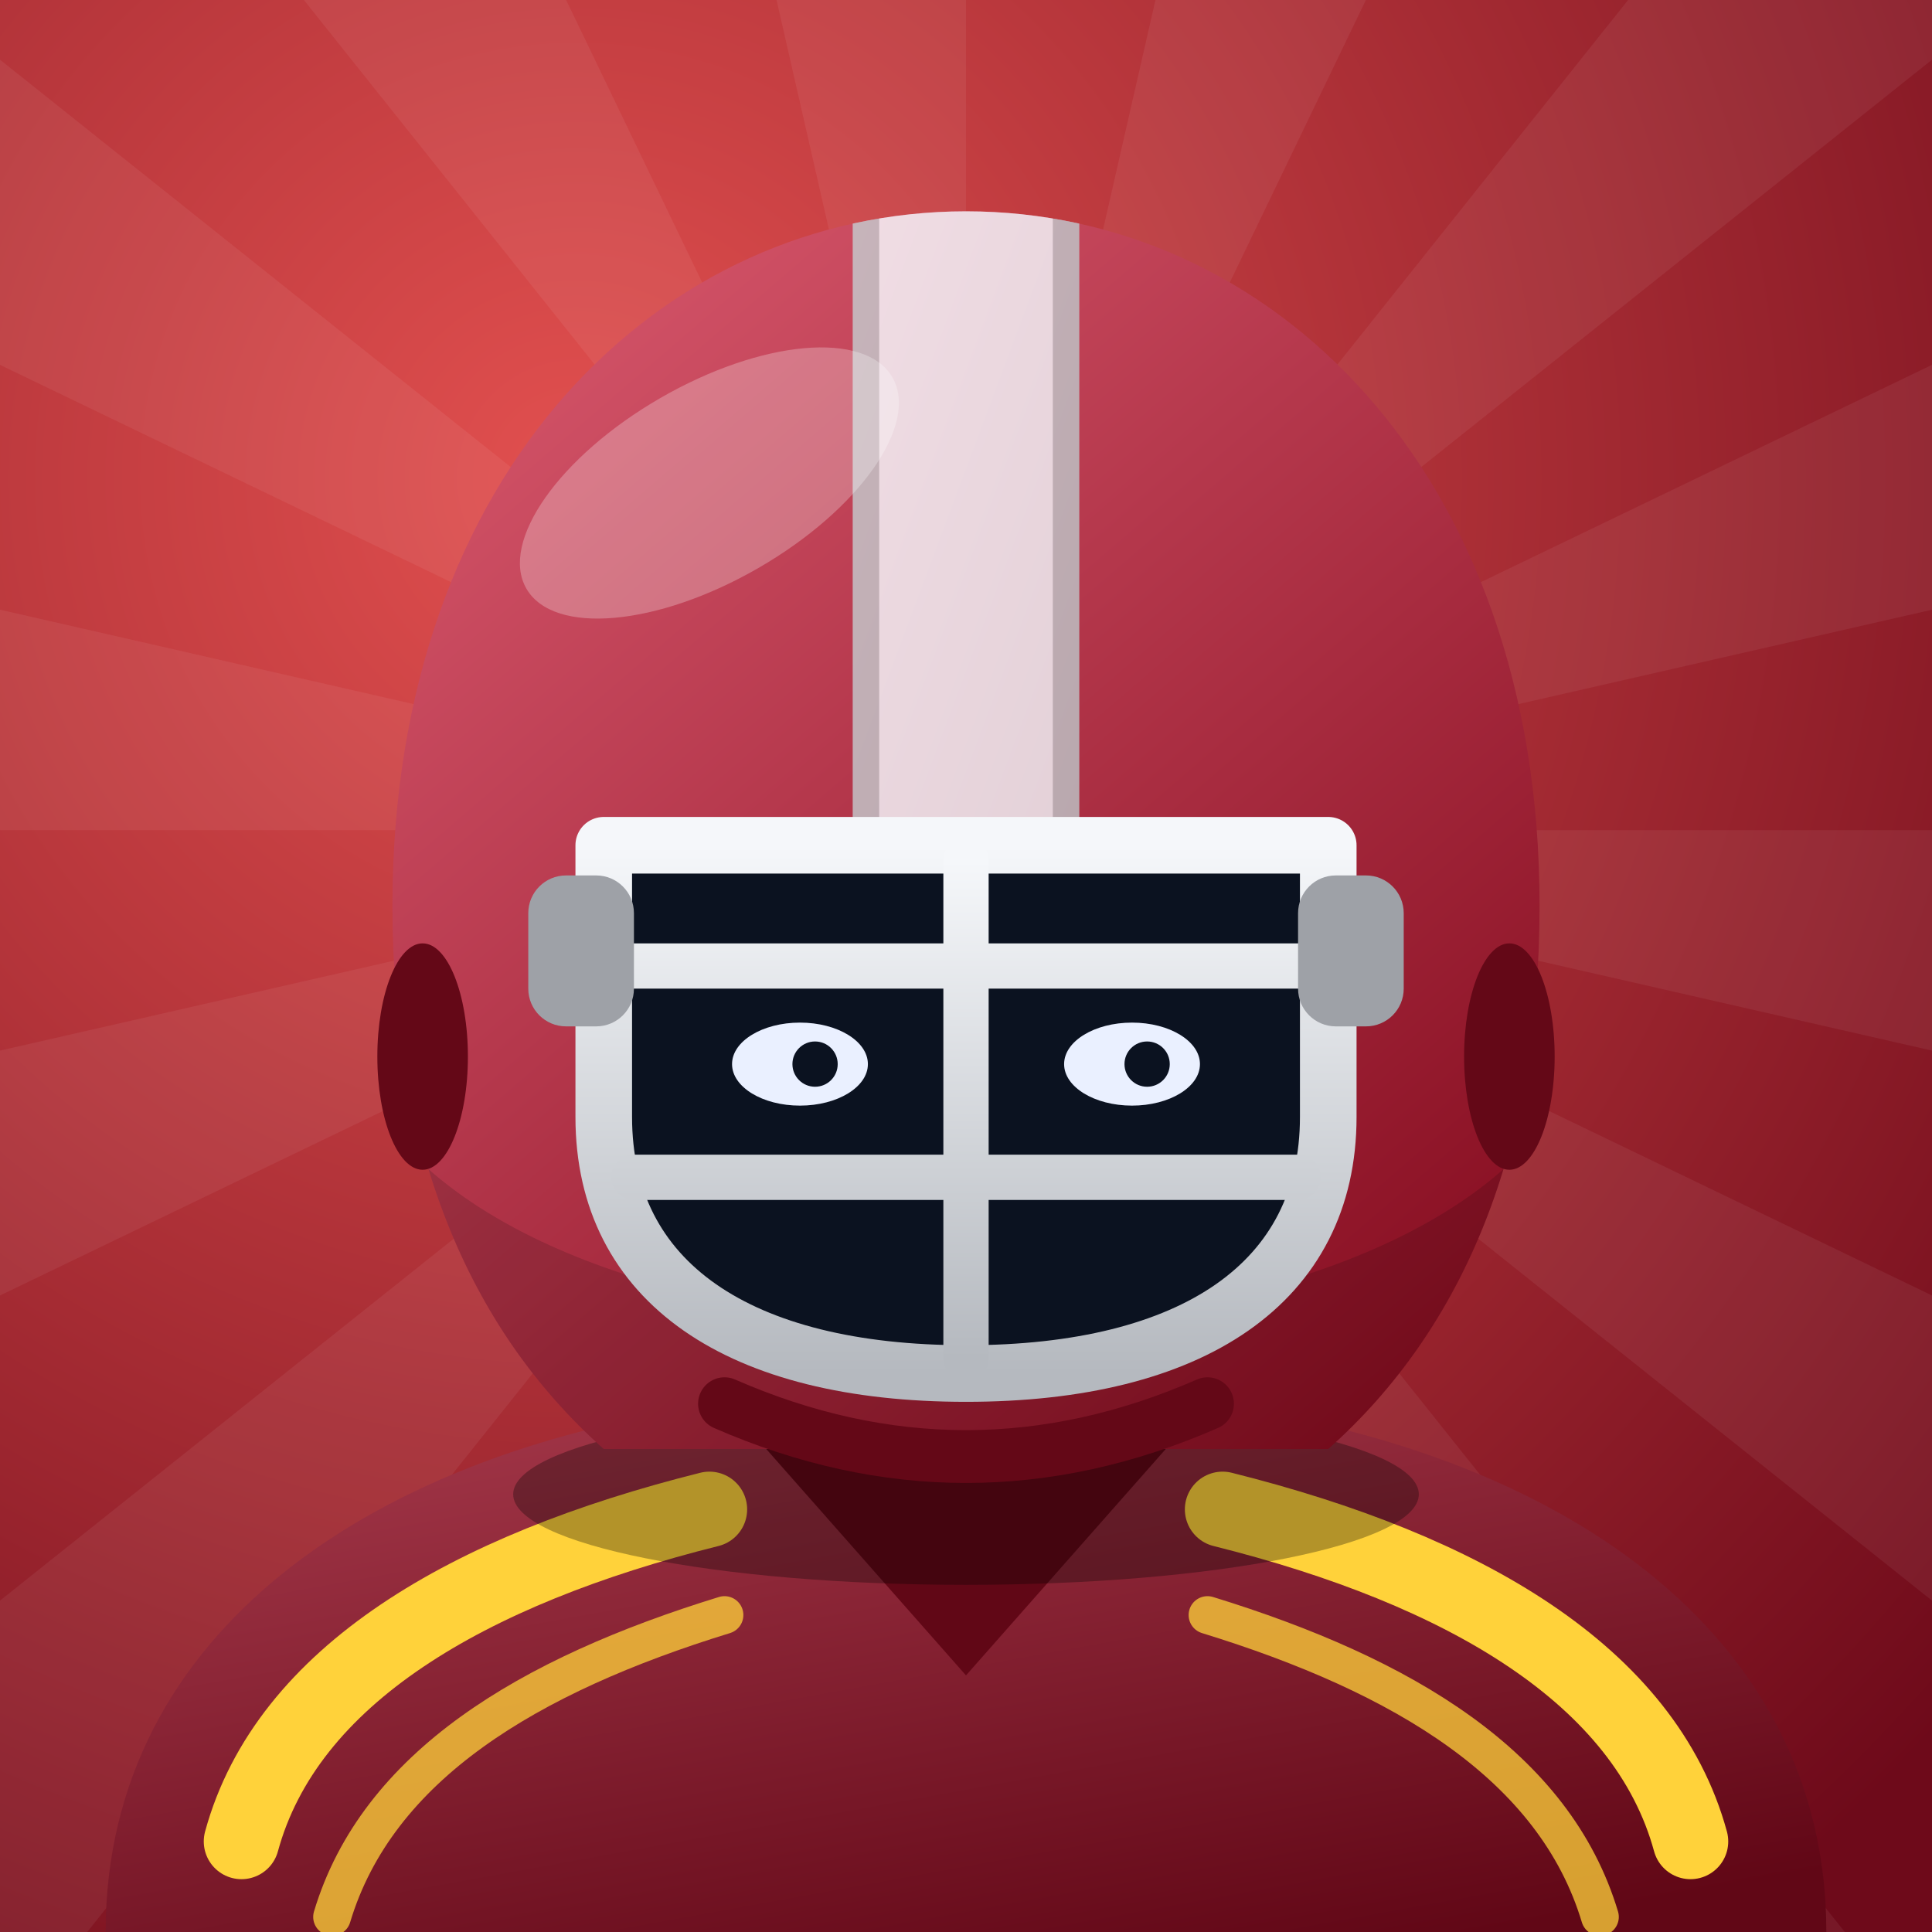
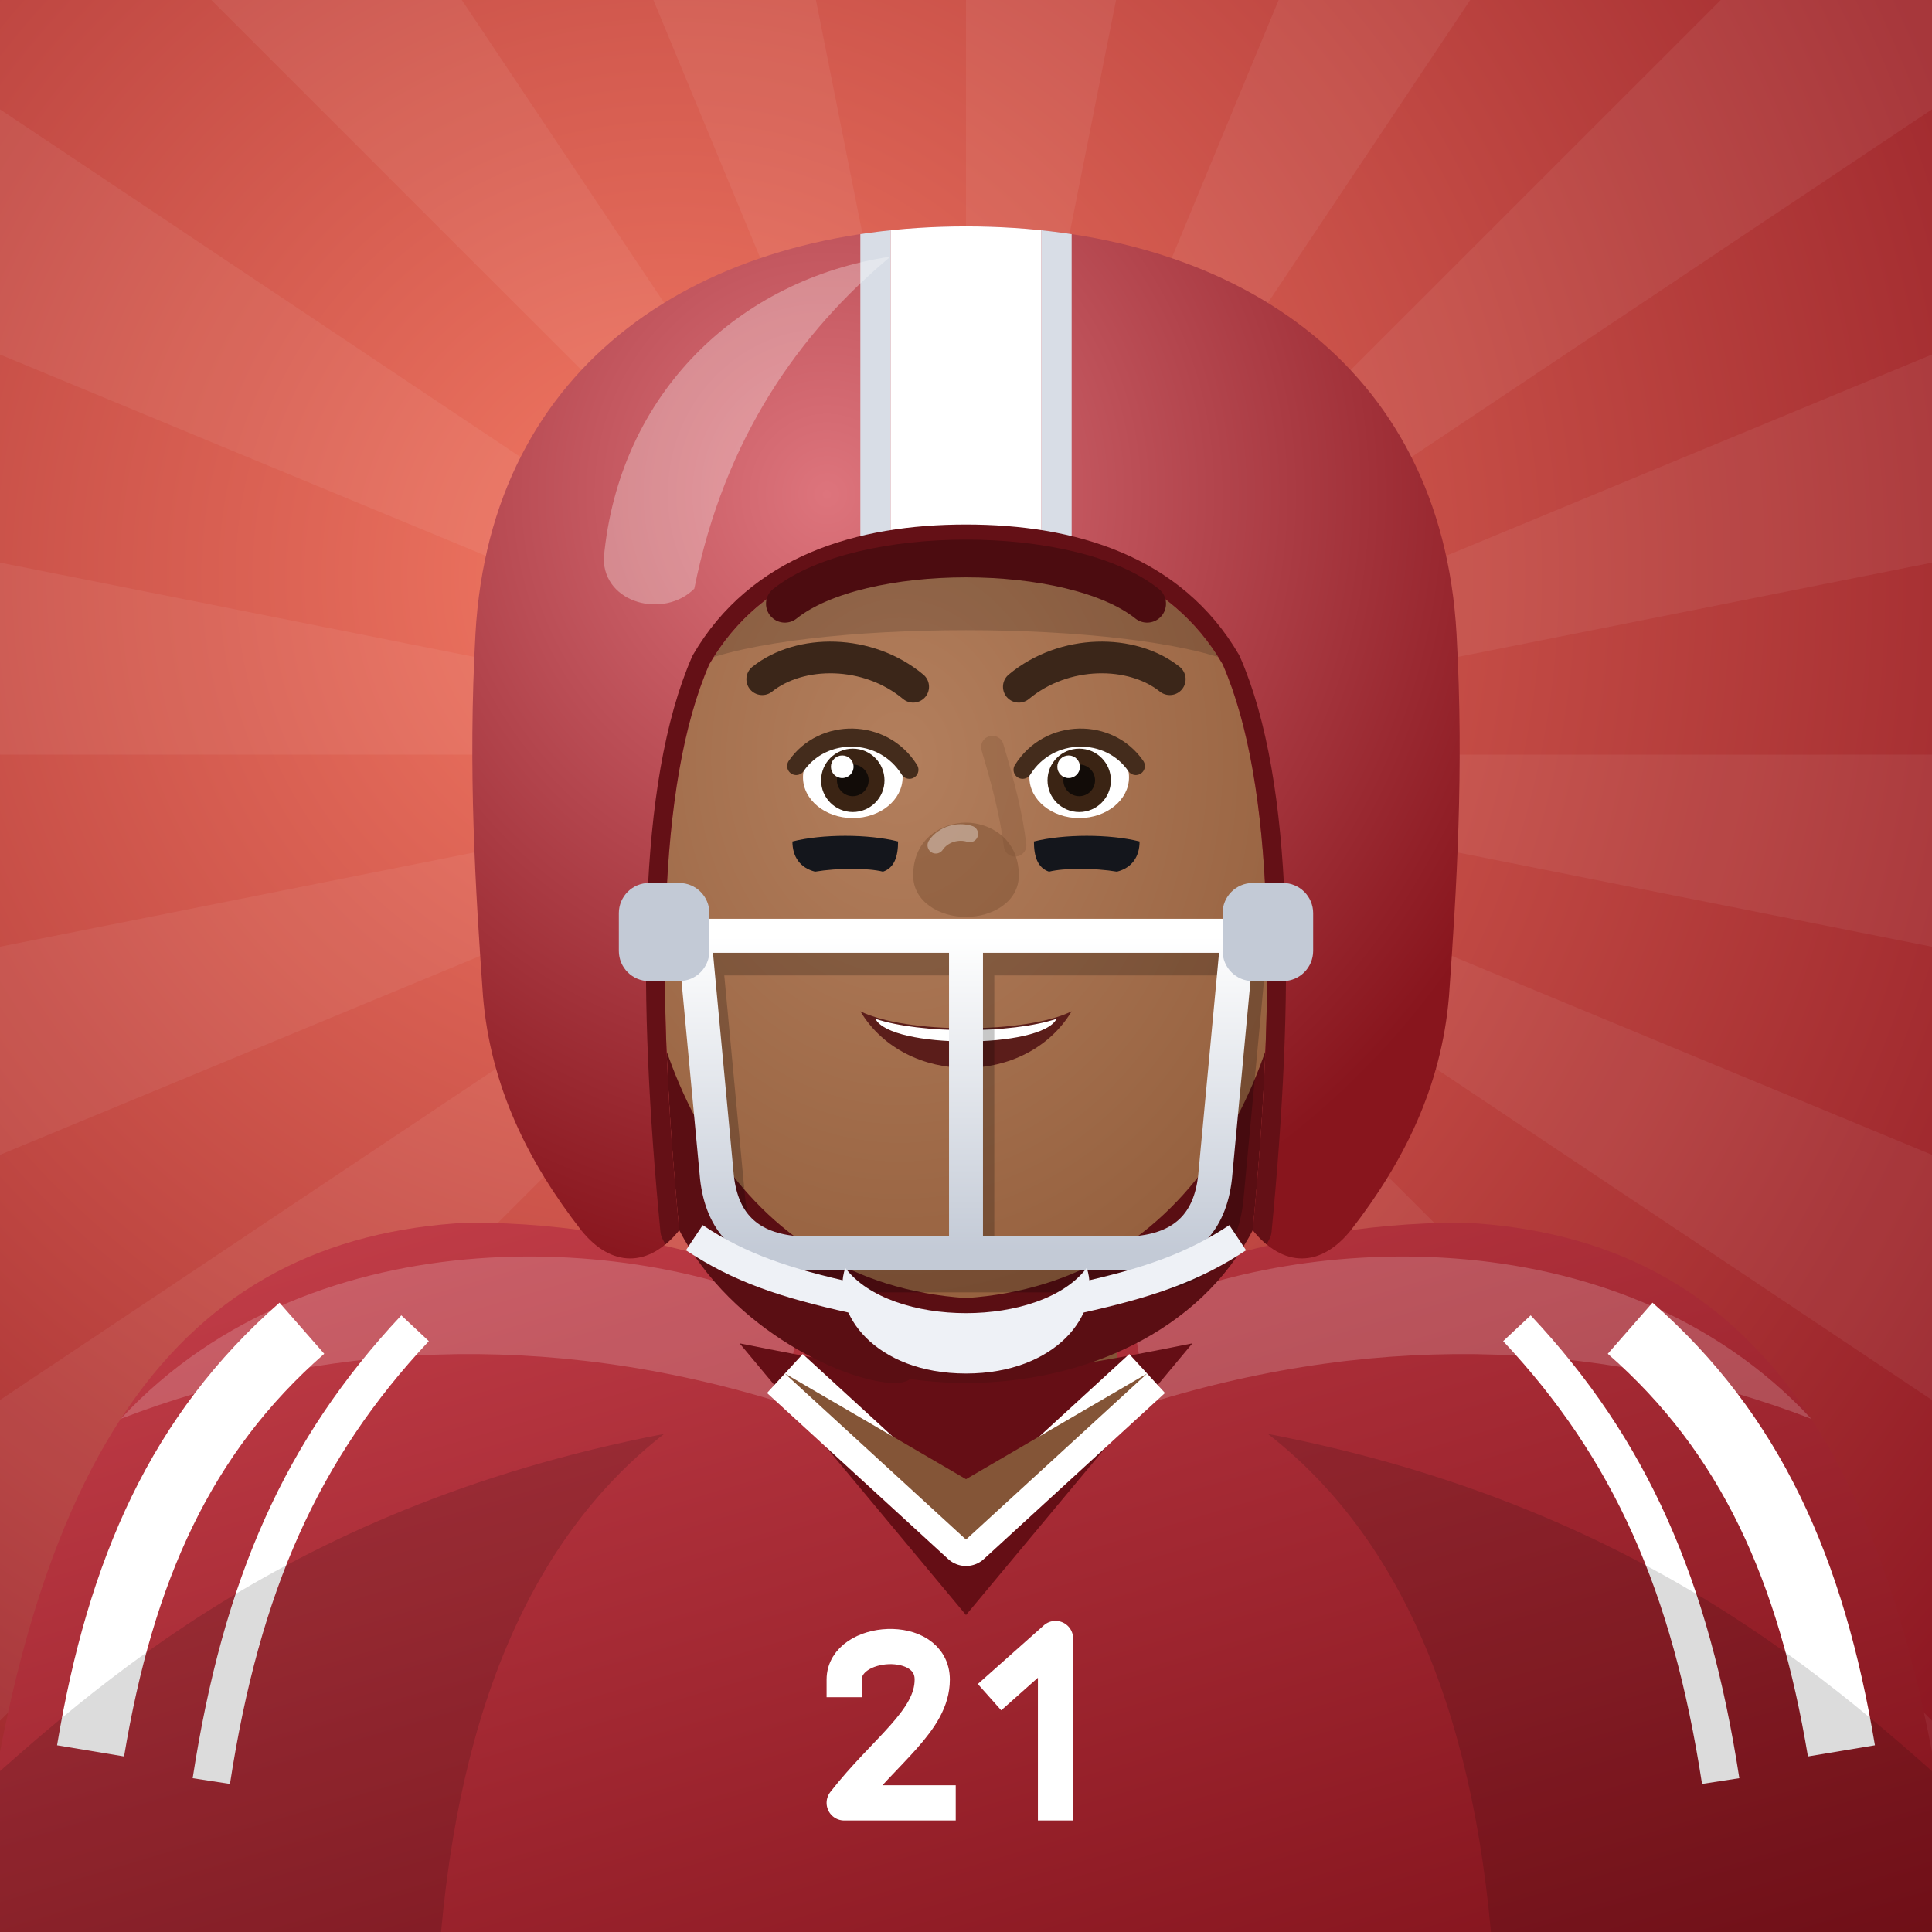
<svg xmlns="http://www.w3.org/2000/svg" viewBox="0 0 256 256" width="256" height="256">
  <defs>
-     <radialGradient id="bg" cx="0.3" cy="0.25" r="0.95">
-       <stop offset="0" stop-color="#e2504f" />
-       <stop offset="1" stop-color="#6e0a1a" />
+     <radialGradient id="bg" cx="0.35" cy="0.3" r="0.9">
+       <stop offset="0" stop-color="#f47a64" />
+       <stop offset="1" stop-color="#8a1420" />
    </radialGradient>
-     <linearGradient id="hs" x1="0.1" y1="0" x2="0.9" y2="1">
-       <stop offset="0" stop-color="#d8586d" />
-       <stop offset="1" stop-color="#840b1e" />
+     <radialGradient id="hs" cx="0.36" cy="0.26" r="0.78">
+       <stop offset="0" stop-color="#dd747c" />
+       <stop offset="1" stop-color="#88151d" />
+     </radialGradient>
+     <linearGradient id="js" x1="0.1" y1="0" x2="0.9" y2="1">
+       <stop offset="0" stop-color="#c33e49" />
+       <stop offset="1" stop-color="#81121b" />
    </linearGradient>
-     <linearGradient id="js" x1="0.2" y1="0" x2="0.8" y2="1">
-       <stop offset="0" stop-color="#a23648" />
-       <stop offset="1" stop-color="#610716" />
+     <radialGradient id="sk" cx="0.4" cy="0.35" r="0.7">
+       <stop offset="0" stop-color="#b37f5d" />
+       <stop offset="1" stop-color="#95603e" />
+     </radialGradient>
+     <linearGradient id="mk" x1="0" y1="0" x2="0" y2="1">
+       <stop offset="0" stop-color="#ffffff" />
+       <stop offset="1" stop-color="#c3cad6" />
    </linearGradient>
-     <linearGradient id="mk" x1="0" y1="0" x2="0" y2="1">
-       <stop offset="0" stop-color="#f5f7fa" />
-       <stop offset="1" stop-color="#b5b9bf" />
-     </linearGradient>
-     <clipPath id="shell">
-       <path d="M52 120C52 62 88 28 128 28C168 28 204 62 204 120C204 152 194 176 176 192L80 192C62 176 52 152 52 120Z" />
+     <clipPath id="sc">
+       <path d="M128 30C163 30 191 48 193 84C194 102 193 118 192 132C191 144 186 154 179 163C175 168 170 168 166 163C169 132 169 104 162 88C155 76 142 72 128 72C114 72 101 76 94 88C87 104 87 132 90 163C86 168 81 168 77 163C70 154 65 144 64 132C63 118 62 102 63 84C65 48 93 30 128 30Z" />
+     </clipPath>
+     <clipPath id="oc">
+       <path d="M128 72C142 72 155 76 162 88C169 104 169 132 166 163C152 190 104 190 90 163C152 190 104 190 90 163C87 132 87 104 94 88C101 76 114 72 128 72Z" />
    </clipPath>
  </defs>
  <rect width="256" height="256" fill="url(#bg)" />
-   <path d="M128 110 L528.0 110.0 L518.0 199.0ZM128 110 L488.4 283.6 L440.7 359.4ZM128 110 L377.4 422.7 L301.6 470.4ZM128 110 L217.0 500.0 L128.0 510.0ZM128 110 L39.0 500.0 L-45.6 470.4ZM128 110 L-121.4 422.7 L-184.7 359.4ZM128 110 L-232.4 283.6 L-262.0 199.0ZM128 110 L-272.0 110.0 L-262.0 21.0ZM128 110 L-232.4 -63.6 L-184.7 -139.4ZM128 110 L-121.4 -202.7 L-45.6 -250.4ZM128 110 L39.0 -280.0 L128.0 -290.0ZM128 110 L217.0 -280.0 L301.6 -250.4ZM128 110 L377.4 -202.7 L440.7 -139.4ZM128 110 L488.4 -63.6 L518.0 21.0Z" fill="#fff" fill-opacity="0.06" />
-   <path d="M14 256C14 216 50 192 96 186L160 186C206 192 242 216 242 256Z" fill="url(#js)" />
-   <path d="M32 244C38 222 62 208 94 200M224 244C218 222 194 208 162 200" fill="none" stroke="#ffd23a" stroke-width="10" stroke-linecap="round" />
-   <path d="M44 254C50 234 70 222 96 214M212 254C206 234 186 222 160 214" fill="none" stroke="#ffd23a" stroke-width="5" stroke-linecap="round" stroke-opacity=".75" />
-   <path d="M98 188L128 222L158 188Z" fill="#610716" />
-   <ellipse cx="128" cy="198" rx="60" ry="12" fill="#000" fill-opacity=".30" />
-   <path d="M52 120C52 62 88 28 128 28C168 28 204 62 204 120C204 152 194 176 176 192L80 192C62 176 52 152 52 120Z" fill="url(#hs)" />
-   <g clip-path="url(#shell)">
-     <rect x="113" y="20" width="30" height="100" fill="#f5f7fb" />
-     <rect x="113" y="20" width="3.5" height="100" fill="#000" fill-opacity=".20" />
-     <rect x="139.5" y="20" width="3.5" height="100" fill="#000" fill-opacity=".20" />
-     <rect x="113" y="20" width="30" height="100" fill="url(#hs)" fill-opacity=".16" />
-     <path d="M52 150C80 184 176 184 204 150L204 200L52 200Z" fill="#000" fill-opacity=".14" />
+   <path d="M128 100 L528.0 100.0 L520.3 178.0ZM128 100 L497.6 253.1 L460.6 322.2ZM128 100 L410.8 382.8 L350.2 432.6ZM128 100 L281.1 469.6 L206.0 492.3ZM128 100 L128.0 500.0 L50.0 492.3ZM128 100 L-25.1 469.6 L-94.2 432.6ZM128 100 L-154.8 382.8 L-204.6 322.2ZM128 100 L-241.6 253.1 L-264.3 178.0ZM128 100 L-272.0 100.0 L-264.3 22.0ZM128 100 L-241.6 -53.1 L-204.6 -122.2ZM128 100 L-154.8 -182.8 L-94.2 -232.6ZM128 100 L-25.1 -269.6 L50.0 -292.3ZM128 100 L128.0 -300.0 L206.0 -292.3ZM128 100 L281.1 -269.6 L350.2 -232.6ZM128 100 L410.8 -182.8 L460.6 -122.2ZM128 100 L497.6 -53.1 L520.3 22.0Z" fill="#fff" fill-opacity="0.06" />
+   <path d="M128 176C150 172 166 162 194 162C232 164 254 192 260 262C200 262 160 262 128 262C96 262 56 262 -4 262C2 192 24 164 62 162C90 162 106 172 128 176Z" fill="url(#js)" />
+   <path d="M150 174C170 164 214 160 240 188C214 178 184 176 152 186Z" fill="#fff" fill-opacity=".18" />
+   <g transform="translate(256 0) scale(-1 1)">
+     <path d="M150 174C170 164 214 160 240 188C214 178 184 176 152 186Z" fill="#fff" fill-opacity=".18" />
  </g>
-   <ellipse cx="94" cy="64" rx="28" ry="13" transform="rotate(-30 94 64)" fill="#fff" fill-opacity=".26" />
-   <ellipse cx="56" cy="140" rx="6" ry="15" fill="#640817" />
-   <ellipse cx="200" cy="140" rx="6" ry="15" fill="#640817" />
-   <path d="M80 112H176V148C176 170 158 182 128 182C98 182 80 170 80 148Z" fill="#0B1220" />
-   <ellipse cx="106" cy="141" rx="9" ry="5.5" fill="#eaf0ff" />
-   <ellipse cx="150" cy="141" rx="9" ry="5.5" fill="#eaf0ff" />
-   <circle cx="108" cy="141" r="3" fill="#0B1220" />
-   <circle cx="152" cy="141" r="3" fill="#0B1220" />
-   <path d="M80 112H176V148C176 170 158 182 128 182C98 182 80 170 80 148Z" fill="none" stroke="url(#mk)" stroke-width="7.5" stroke-linejoin="round" />
-   <path d="M84 128H172M84 156H172M128 114V180" stroke="url(#mk)" stroke-width="6" stroke-linecap="round" fill="none" />
-   <rect x="70" y="116" width="14" height="20" rx="5" fill="#9ea1a7" />
-   <rect x="172" y="116" width="14" height="20" rx="5" fill="#9ea1a7" />
-   <path d="M96 186Q128 200 160 186" fill="none" stroke="#640817" stroke-width="7" stroke-linecap="round" />
+   <path d="M216 176C232 190 240 208 244 232" fill="none" stroke="#ffffff" stroke-width="9" />
+   <path d="M201 176C216 192 224 210 228 236" fill="none" stroke="#ffffff" stroke-width="5" />
+   <g transform="translate(256 0) scale(-1 1)">
+     <path d="M216 176C232 190 240 208 244 232" fill="none" stroke="#ffffff" stroke-width="9" />
+     <path d="M201 176C216 192 224 210 228 236" fill="none" stroke="#ffffff" stroke-width="5" />
+   </g>
+   <path d="M168 190C186 204 196 228 198 262H262V240C246 226 220 200 168 190Z" fill="#000" fill-opacity=".14" />
+   <g transform="translate(256 0) scale(-1 1)">
+     <path d="M168 190C186 204 196 228 198 262H262V240C246 226 220 200 168 190Z" fill="#000" fill-opacity=".14" />
+   </g>
+   <g transform="translate(128 228) scale(0.3889) translate(0 -36)">
+     <g transform="translate(-49.5 0)">
+       <path d="M8 22C8 8 38 6 38 22C38 36 22 46 8 64H40" fill="none" stroke="#ffffff" stroke-width="12" stroke-linecap="square" stroke-linejoin="round" />
+     </g>
+     <g transform="translate(3.5 0)">
+       <path d="M9 24L27 8V64" fill="none" stroke="#ffffff" stroke-width="12" stroke-linecap="square" stroke-linejoin="round" />
+     </g>
+   </g>
+   <g transform="translate(0 0)">
+     <path d="M108 150H148V182L128 200L108 182Z" fill="#845537" />
+     <path d="M98 178C108 180 118 182 128 182C138 182 148 180 158 178L128 214Z" fill="#650e15" />
+     <path d="M104 182L128 204L152 182" fill="none" stroke="#ffffff" stroke-width="7" stroke-linejoin="round" />
+     <path d="M104 182L128 204L152 182L128 196Z" fill="#845537" />
+     <path d="M104 160C114 176 142 176 152 160V176C140 184 116 184 104 176Z" fill="#000" fill-opacity=".18" />
+     <path d="M128 72C142 72 155 76 162 88C169 104 169 132 166 163C152 190 104 190 90 163C152 190 104 190 90 163C87 132 87 104 94 88C101 76 114 72 128 72Z" fill="#5a0e13" />
+     <path d="M128 62C155 62 172 84 172 112C172 142 158 170 128 172C98 170 84 142 84 112C84 84 101 62 128 62Z" fill="url(#sk)" />
+     <g clip-path="url(#oc)">
+       <g transform="translate(0 0)">
+         <path d="M92 70H164V88C150 82 106 82 92 88Z" fill="#000" fill-opacity=".16" />
+         <path d="M137 111.5C141 110.5 147 110.5 151 111.5C151 113.5 150 115 148 115.5C145 115 141 115 139 115.5C137.5 115 137 113.5 137 111.5Z" fill="#14161c" />
+         <g transform="translate(256 0) scale(-1 1)">
+           <path d="M137 111.5C141 110.5 147 110.5 151 111.5C151 113.5 150 115 148 115.5C145 115 141 115 139 115.5C137.5 115 137 113.5 137 111.5Z" fill="#14161c" />
+         </g>
+         <ellipse cx="113" cy="103" rx="6.6" ry="5.4" fill="#fff" />
+         <circle cx="113" cy="103.4" r="4.2" fill="#3b2414" />
+         <circle cx="113" cy="103.4" r="2.1" fill="#120c08" />
+         <circle cx="111.6" cy="101.6" r="1.5" fill="#fff" />
+         <ellipse cx="143" cy="103" rx="6.6" ry="5.4" fill="#fff" />
+         <circle cx="143" cy="103.4" r="4.2" fill="#3b2414" />
+         <circle cx="143" cy="103.4" r="2.1" fill="#120c08" />
+         <circle cx="141.6" cy="101.6" r="1.5" fill="#fff" />
+         <path d="M135.5 102C139 96.4 147 96.4 150.5 101.5" fill="none" stroke="#442c1c" stroke-width="2.4" stroke-linecap="round" />
+         <g transform="translate(256 0) scale(-1 1)">
+           <path d="M135.5 102C139 96.4 147 96.4 150.5 101.5" fill="none" stroke="#442c1c" stroke-width="2.4" stroke-linecap="round" />
+         </g>
+         <path d="M135 91C141 86 150 86 155 90" fill="none" stroke="#3b2619" stroke-width="4.2" stroke-linecap="round" />
+         <g transform="translate(256 0) scale(-1 1)">
+           <path d="M135 91C141 86 150 86 155 90" fill="none" stroke="#3b2619" stroke-width="4.2" stroke-linecap="round" />
+         </g>
+         <path d="M131.5 99C133 104 134 108 134.5 112" fill="none" stroke="#7f5235" stroke-width="3" stroke-linecap="round" stroke-opacity=".32" />
+         <path d="M121 116C121 111 125 109 128 109C131 109 135 111 135 116C135 119.5 131.5 121.5 128 121.5C124.5 121.5 121 119.5 121 116Z" fill="#7f5235" fill-opacity=".5" />
+         <path d="M124 112C125 110.5 127 110 128.5 110.5" fill="none" stroke="#fff" stroke-width="2.2" stroke-linecap="round" stroke-opacity=".35" />
+         <path d="M114 134C120 144 136 144 142 134C136 137 120 137 114 134Z" fill="#5b1d1a" />
+         <path d="M116 135C122 137 134 137 140 135C138 139 118 139 116 135Z" fill="#fff" />
+       </g>
+     </g>
+     <path d="M128 30C163 30 191 48 193 84C194 102 193 118 192 132C191 144 186 154 179 163C175 168 170 168 166 163C169 132 169 104 162 88C155 76 142 72 128 72C114 72 101 76 94 88C87 104 87 132 90 163C86 168 81 168 77 163C70 154 65 144 64 132C63 118 62 102 63 84C65 48 93 30 128 30Z" fill="url(#hs)" />
+     <g clip-path="url(#sc)">
+       <path d="M118 0H138V80H118Z" fill="#ffffff" />
+       <path d="M114 0H118V80H114ZM138 0H142V80H138Z" fill="#d8dde6" />
+       <path d="M30 132C60 158 70 170 84 180H20Z" fill="#000" fill-opacity=".12" />
+       <path d="M226 120C200 150 190 166 172 180H236Z" fill="#000" fill-opacity=".18" />
+     </g>
+     <path d="M128 72C142 72 155 76 162 88C169 104 169 132 166 163C152 190 104 190 90 163C152 190 104 190 90 163C87 132 87 104 94 88C101 76 114 72 128 72Z" fill="none" stroke="#641016" stroke-width="5" stroke-linejoin="round" clip-path="url(#sc)" />
+     <path d="M104 80C114 72 142 72 152 80" fill="none" stroke="#4c0c10" stroke-width="5" stroke-linecap="round" />
+     <path d="M80 74C82 52 98 37 118 34C106 44 96 58 92 78C88 82 80 80 80 74Z" fill="#fff" fill-opacity=".30" />
+     <path d="M86 124H170M92 124L95 156Q96 165 105 166H151Q160 165 161 156L164 124M128 124V166" fill="none" stroke="#000" stroke-opacity=".22" stroke-width="4.5" stroke-linecap="round" transform="translate(1.5 3)" clip-path="url(#oc)" />
+     <path d="M86 124H170M92 124L95 156Q96 165 105 166H151Q160 165 161 156L164 124M128 124V166" fill="none" stroke="url(#mk)" stroke-width="4.5" stroke-linecap="round" stroke-linejoin="round" />
+     <rect x="162" y="117" width="12" height="13" rx="4" fill="#c3cad6" />
+     <g transform="translate(256 0) scale(-1 1)">
+       <rect x="162" y="117" width="12" height="13" rx="4" fill="#c3cad6" />
+     </g>
+     <path d="M112 168C118 176 138 176 144 168C146 174 140 182 128 182C116 182 110 174 112 168Z" fill="#eef1f6" />
+     <path d="M143 172C152 170 158 168 164 164" fill="none" stroke="#eef1f6" stroke-width="4" />
+     <g transform="translate(256 0) scale(-1 1)">
+       <path d="M143 172C152 170 158 168 164 164" fill="none" stroke="#eef1f6" stroke-width="4" />
+     </g>
+   </g>
</svg>
